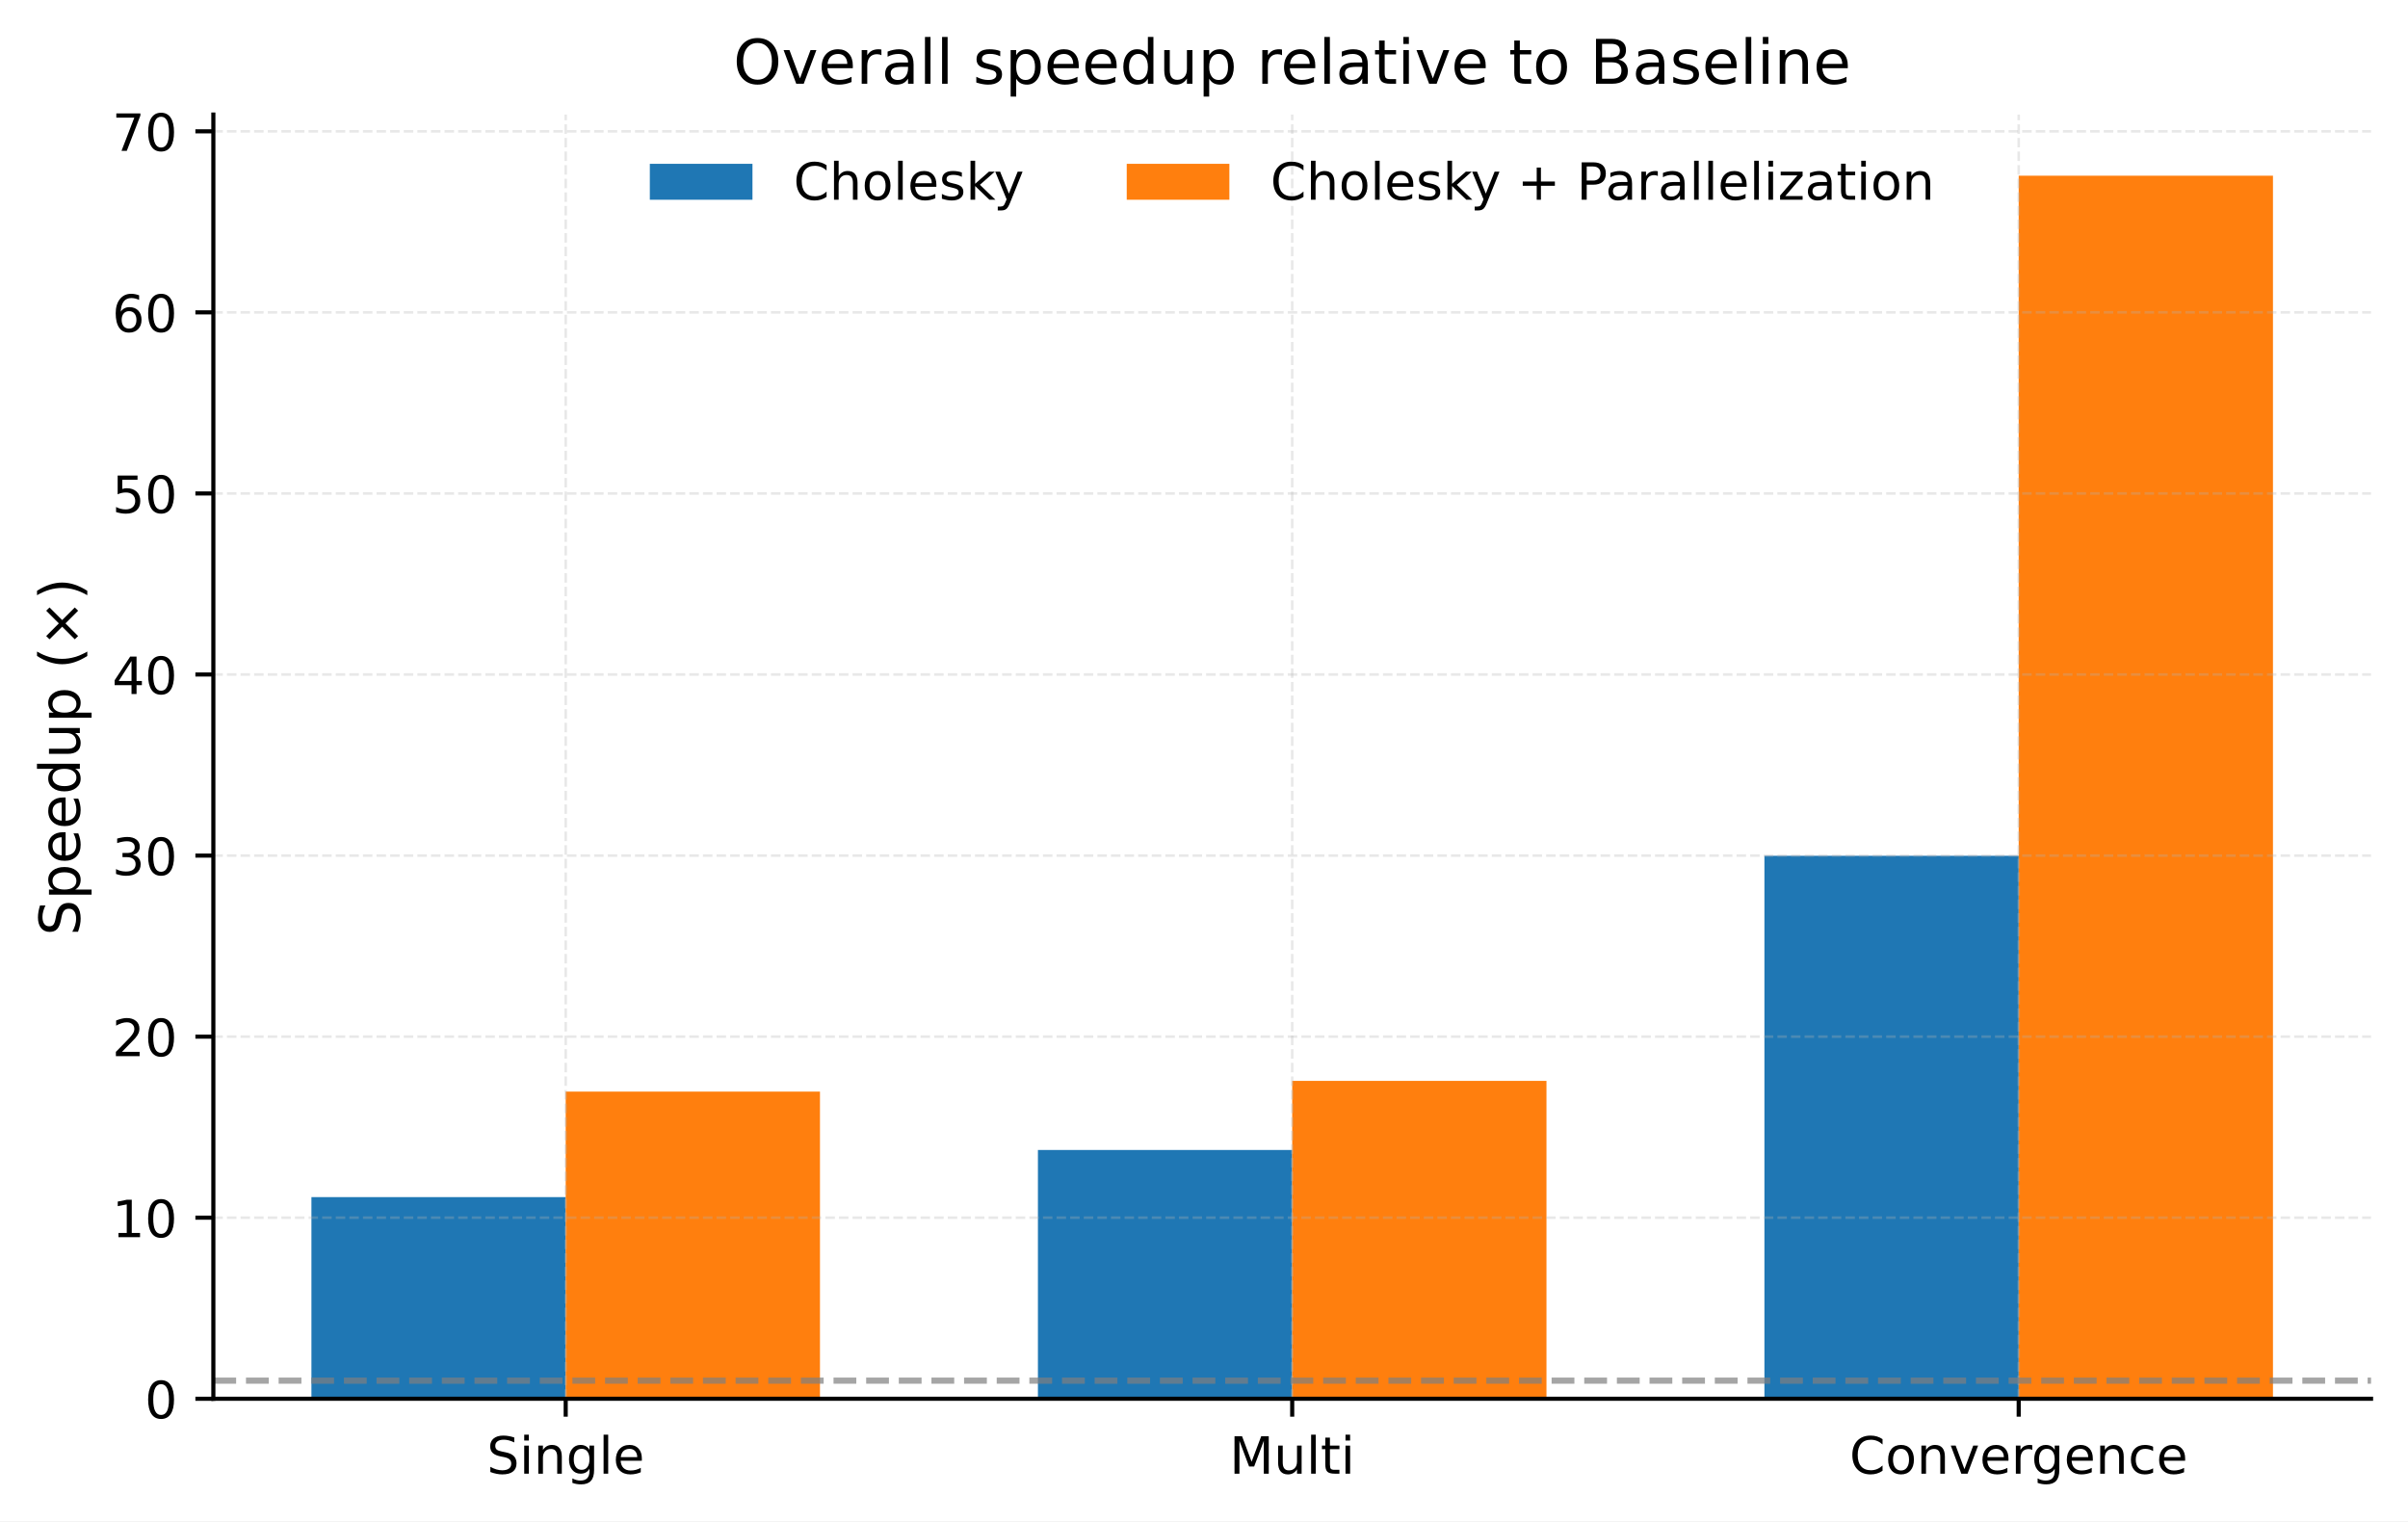
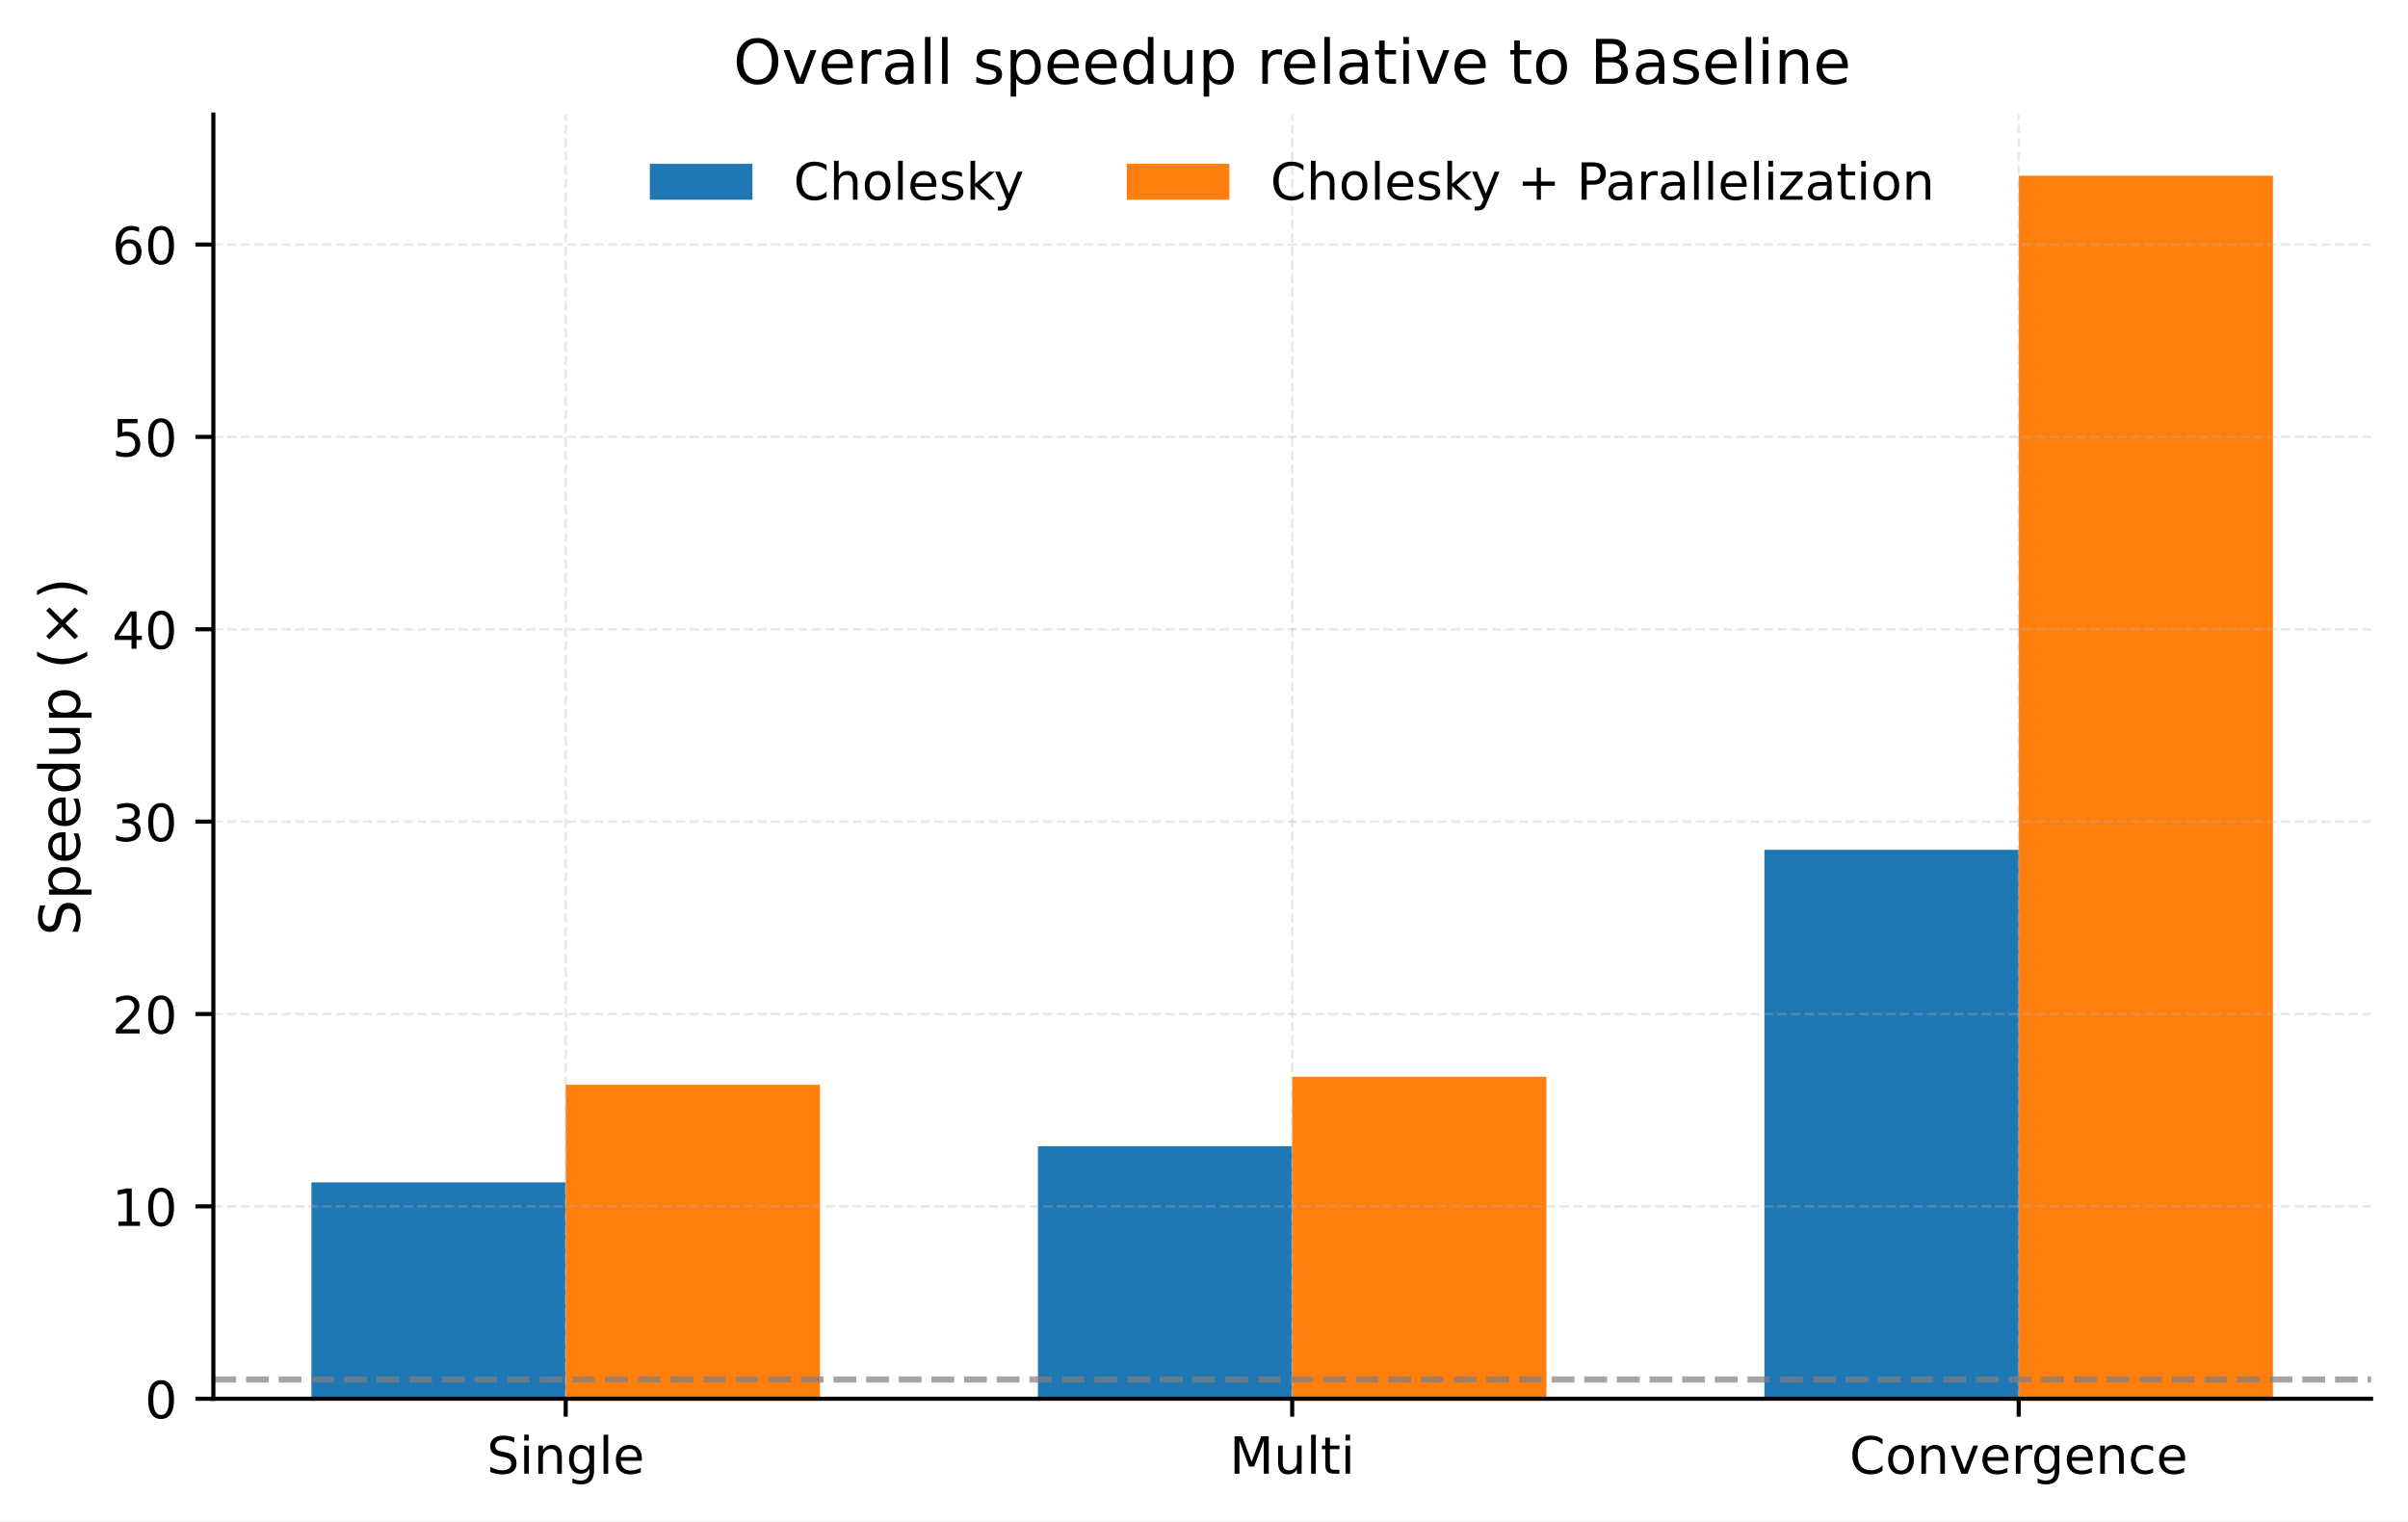
<svg xmlns="http://www.w3.org/2000/svg" xmlns:xlink="http://www.w3.org/1999/xlink" width="469.2pt" height="296.4pt" viewBox="0 0 469.2 296.4" version="1.1">
  <defs>
    <style type="text/css">*{stroke-linejoin: round; stroke-linecap: butt}</style>
  </defs>
  <g id="figure_1">
    <g id="patch_1">
      <path d="M 0 296.4  L 469.2 296.4  L 469.2 0  L 0 0  z " style="fill: #ffffff" />
    </g>
    <g id="axes_1">
      <g id="patch_2">
        <path d="M 41.571 272.521  L 462 272.521  L 462 22.318  L 41.571 22.318  z " style="fill: #ffffff" />
      </g>
      <g id="patch_3">
-         <path d="M 60.681 272.521  L 110.227 272.521  L 110.227 233.241  L 60.681 233.241  z " clip-path="url(#p37a4638098)" style="fill: #1f77b4" />
+         <path d="M 60.681 272.521  L 110.227 272.521  L 110.227 230.356  L 60.681 230.356  z " clip-path="url(#p28ff44ff56)" style="fill: #1f77b4" />
      </g>
      <g id="patch_4">
-         <path d="M 202.24 272.521  L 251.785 272.521  L 251.785 224.055  L 202.24 224.055  z " clip-path="url(#p37a4638098)" style="fill: #1f77b4" />
+         <path d="M 202.24 272.521  L 251.785 272.521  L 251.785 223.317  L 202.24 223.317  z " clip-path="url(#p28ff44ff56)" style="fill: #1f77b4" />
      </g>
      <g id="patch_5">
-         <path d="M 343.798 272.521  L 393.344 272.521  L 393.344 166.73  L 343.798 166.73  z " clip-path="url(#p37a4638098)" style="fill: #1f77b4" />
+         <path d="M 343.798 272.521  L 393.344 272.521  L 393.344 165.577  L 343.798 165.577  z " clip-path="url(#p28ff44ff56)" style="fill: #1f77b4" />
      </g>
      <g id="patch_6">
-         <path d="M 110.227 272.521  L 159.772 272.521  L 159.772 212.679  L 110.227 212.679  z " clip-path="url(#p37a4638098)" style="fill: #ff7f0e" />
+         <path d="M 110.227 272.521  L 159.772 272.521  L 159.772 211.353  L 110.227 211.353  z " clip-path="url(#p28ff44ff56)" style="fill: #ff7f0e" />
      </g>
      <g id="patch_7">
-         <path d="M 251.785 272.521  L 301.331 272.521  L 301.331 210.592  L 251.785 210.592  z " clip-path="url(#p37a4638098)" style="fill: #ff7f0e" />
+         <path d="M 251.785 272.521  L 301.331 272.521  L 301.331 209.781  L 251.785 209.781  z " clip-path="url(#p28ff44ff56)" style="fill: #ff7f0e" />
      </g>
      <g id="patch_8">
-         <path d="M 393.344 272.521  L 442.889 272.521  L 442.889 34.233  L 393.344 34.233  z " clip-path="url(#p37a4638098)" style="fill: #ff7f0e" />
+         <path d="M 393.344 272.521  L 442.889 272.521  L 442.889 34.233  L 393.344 34.233  z " clip-path="url(#p28ff44ff56)" style="fill: #ff7f0e" />
      </g>
      <g id="matplotlib.axis_1">
        <g id="xtick_1">
          <g id="line2d_1">
-             <path d="M 110.227 272.521  L 110.227 22.318  " clip-path="url(#p37a4638098)" style="fill: none; stroke-dasharray: 1.85,0.8; stroke-dashoffset: 0; stroke: #b0b0b0; stroke-opacity: 0.3; stroke-width: 0.5" />
+             <path d="M 110.227 272.521  L 110.227 22.318  " clip-path="url(#p28ff44ff56)" style="fill: none; stroke-dasharray: 1.85,0.8; stroke-dashoffset: 0; stroke: #b0b0b0; stroke-opacity: 0.3; stroke-width: 0.5" />
          </g>
          <g id="line2d_2">
            <defs>
-               <path id="m556d8bd31c" d="M 0 0  L 0 3.5  " style="stroke: #000000; stroke-width: 0.8" />
+               <path id="m6b0ab673e8" d="M 0 0  L 0 3.5  " style="stroke: #000000; stroke-width: 0.8" />
            </defs>
            <g>
-               <use xlink:href="#m556d8bd31c" x="110.227" y="272.521" style="stroke: #000000; stroke-width: 0.8" />
+               <use xlink:href="#m6b0ab673e8" x="110.227" y="272.521" style="stroke: #000000; stroke-width: 0.8" />
            </g>
          </g>
          <g id="text_1">
            <g transform="translate(94.85491 287.1198) scale(0.1 -0.1)">
              <defs>
                <path id="DejaVuSans-53" d="M 3425 4513  L 3425 3897  Q 3066 4069 2747 4153  Q 2428 4238 2131 4238  Q 1616 4238 1336 4038  Q 1056 3838 1056 3469  Q 1056 3159 1242 3001  Q 1428 2844 1947 2747  L 2328 2669  Q 3034 2534 3370 2195  Q 3706 1856 3706 1288  Q 3706 609 3251 259  Q 2797 -91 1919 -91  Q 1588 -91 1214 -16  Q 841 59 441 206  L 441 856  Q 825 641 1194 531  Q 1563 422 1919 422  Q 2459 422 2753 634  Q 3047 847 3047 1241  Q 3047 1584 2836 1778  Q 2625 1972 2144 2069  L 1759 2144  Q 1053 2284 737 2584  Q 422 2884 422 3419  Q 422 4038 858 4394  Q 1294 4750 2059 4750  Q 2388 4750 2728 4690  Q 3069 4631 3425 4513  z " transform="scale(0.015625)" />
                <path id="DejaVuSans-69" d="M 603 3500  L 1178 3500  L 1178 0  L 603 0  L 603 3500  z M 603 4863  L 1178 4863  L 1178 4134  L 603 4134  L 603 4863  z " transform="scale(0.015625)" />
                <path id="DejaVuSans-6e" d="M 3513 2113  L 3513 0  L 2938 0  L 2938 2094  Q 2938 2591 2744 2837  Q 2550 3084 2163 3084  Q 1697 3084 1428 2787  Q 1159 2491 1159 1978  L 1159 0  L 581 0  L 581 3500  L 1159 3500  L 1159 2956  Q 1366 3272 1645 3428  Q 1925 3584 2291 3584  Q 2894 3584 3203 3211  Q 3513 2838 3513 2113  z " transform="scale(0.015625)" />
                <path id="DejaVuSans-67" d="M 2906 1791  Q 2906 2416 2648 2759  Q 2391 3103 1925 3103  Q 1463 3103 1205 2759  Q 947 2416 947 1791  Q 947 1169 1205 825  Q 1463 481 1925 481  Q 2391 481 2648 825  Q 2906 1169 2906 1791  z M 3481 434  Q 3481 -459 3084 -895  Q 2688 -1331 1869 -1331  Q 1566 -1331 1297 -1286  Q 1028 -1241 775 -1147  L 775 -588  Q 1028 -725 1275 -790  Q 1522 -856 1778 -856  Q 2344 -856 2625 -561  Q 2906 -266 2906 331  L 2906 616  Q 2728 306 2450 153  Q 2172 0 1784 0  Q 1141 0 747 490  Q 353 981 353 1791  Q 353 2603 747 3093  Q 1141 3584 1784 3584  Q 2172 3584 2450 3431  Q 2728 3278 2906 2969  L 2906 3500  L 3481 3500  L 3481 434  z " transform="scale(0.015625)" />
                <path id="DejaVuSans-6c" d="M 603 4863  L 1178 4863  L 1178 0  L 603 0  L 603 4863  z " transform="scale(0.015625)" />
                <path id="DejaVuSans-65" d="M 3597 1894  L 3597 1613  L 953 1613  Q 991 1019 1311 708  Q 1631 397 2203 397  Q 2534 397 2845 478  Q 3156 559 3463 722  L 3463 178  Q 3153 47 2828 -22  Q 2503 -91 2169 -91  Q 1331 -91 842 396  Q 353 884 353 1716  Q 353 2575 817 3079  Q 1281 3584 2069 3584  Q 2775 3584 3186 3129  Q 3597 2675 3597 1894  z M 3022 2063  Q 3016 2534 2758 2815  Q 2500 3097 2075 3097  Q 1594 3097 1305 2825  Q 1016 2553 972 2059  L 3022 2063  z " transform="scale(0.015625)" />
              </defs>
              <use xlink:href="#DejaVuSans-53" />
              <use xlink:href="#DejaVuSans-69" x="63.477" />
              <use xlink:href="#DejaVuSans-6e" x="91.26" />
              <use xlink:href="#DejaVuSans-67" x="154.639" />
              <use xlink:href="#DejaVuSans-6c" x="218.115" />
              <use xlink:href="#DejaVuSans-65" x="245.898" />
            </g>
          </g>
        </g>
        <g id="xtick_2">
          <g id="line2d_3">
-             <path d="M 251.785 272.521  L 251.785 22.318  " clip-path="url(#p37a4638098)" style="fill: none; stroke-dasharray: 1.85,0.8; stroke-dashoffset: 0; stroke: #b0b0b0; stroke-opacity: 0.3; stroke-width: 0.5" />
+             <path d="M 251.785 272.521  L 251.785 22.318  " clip-path="url(#p28ff44ff56)" style="fill: none; stroke-dasharray: 1.85,0.8; stroke-dashoffset: 0; stroke: #b0b0b0; stroke-opacity: 0.3; stroke-width: 0.5" />
          </g>
          <g id="line2d_4">
            <g>
-               <use xlink:href="#m556d8bd31c" x="251.785" y="272.521" style="stroke: #000000; stroke-width: 0.8" />
+               <use xlink:href="#m6b0ab673e8" x="251.785" y="272.521" style="stroke: #000000; stroke-width: 0.8" />
            </g>
          </g>
          <g id="text_2">
            <g transform="translate(239.5641 287.1198) scale(0.1 -0.1)">
              <defs>
                <path id="DejaVuSans-4d" d="M 628 4666  L 1569 4666  L 2759 1491  L 3956 4666  L 4897 4666  L 4897 0  L 4281 0  L 4281 4097  L 3078 897  L 2444 897  L 1241 4097  L 1241 0  L 628 0  L 628 4666  z " transform="scale(0.015625)" />
                <path id="DejaVuSans-75" d="M 544 1381  L 544 3500  L 1119 3500  L 1119 1403  Q 1119 906 1312 657  Q 1506 409 1894 409  Q 2359 409 2629 706  Q 2900 1003 2900 1516  L 2900 3500  L 3475 3500  L 3475 0  L 2900 0  L 2900 538  Q 2691 219 2414 64  Q 2138 -91 1772 -91  Q 1169 -91 856 284  Q 544 659 544 1381  z M 1991 3584  L 1991 3584  z " transform="scale(0.015625)" />
                <path id="DejaVuSans-74" d="M 1172 4494  L 1172 3500  L 2356 3500  L 2356 3053  L 1172 3053  L 1172 1153  Q 1172 725 1289 603  Q 1406 481 1766 481  L 2356 481  L 2356 0  L 1766 0  Q 1100 0 847 248  Q 594 497 594 1153  L 594 3053  L 172 3053  L 172 3500  L 594 3500  L 594 4494  L 1172 4494  z " transform="scale(0.015625)" />
              </defs>
              <use xlink:href="#DejaVuSans-4d" />
              <use xlink:href="#DejaVuSans-75" x="86.279" />
              <use xlink:href="#DejaVuSans-6c" x="149.658" />
              <use xlink:href="#DejaVuSans-74" x="177.441" />
              <use xlink:href="#DejaVuSans-69" x="216.65" />
            </g>
          </g>
        </g>
        <g id="xtick_3">
          <g id="line2d_5">
-             <path d="M 393.344 272.521  L 393.344 22.318  " clip-path="url(#p37a4638098)" style="fill: none; stroke-dasharray: 1.85,0.8; stroke-dashoffset: 0; stroke: #b0b0b0; stroke-opacity: 0.3; stroke-width: 0.5" />
+             <path d="M 393.344 272.521  L 393.344 22.318  " clip-path="url(#p28ff44ff56)" style="fill: none; stroke-dasharray: 1.85,0.8; stroke-dashoffset: 0; stroke: #b0b0b0; stroke-opacity: 0.3; stroke-width: 0.5" />
          </g>
          <g id="line2d_6">
            <g>
-               <use xlink:href="#m556d8bd31c" x="393.344" y="272.521" style="stroke: #000000; stroke-width: 0.8" />
+               <use xlink:href="#m6b0ab673e8" x="393.344" y="272.521" style="stroke: #000000; stroke-width: 0.8" />
            </g>
          </g>
          <g id="text_3">
            <g transform="translate(360.3749 287.1198) scale(0.1 -0.1)">
              <defs>
                <path id="DejaVuSans-43" d="M 4122 4306  L 4122 3641  Q 3803 3938 3442 4084  Q 3081 4231 2675 4231  Q 1875 4231 1450 3742  Q 1025 3253 1025 2328  Q 1025 1406 1450 917  Q 1875 428 2675 428  Q 3081 428 3442 575  Q 3803 722 4122 1019  L 4122 359  Q 3791 134 3420 21  Q 3050 -91 2638 -91  Q 1578 -91 968 557  Q 359 1206 359 2328  Q 359 3453 968 4101  Q 1578 4750 2638 4750  Q 3056 4750 3426 4639  Q 3797 4528 4122 4306  z " transform="scale(0.015625)" />
                <path id="DejaVuSans-6f" d="M 1959 3097  Q 1497 3097 1228 2736  Q 959 2375 959 1747  Q 959 1119 1226 758  Q 1494 397 1959 397  Q 2419 397 2687 759  Q 2956 1122 2956 1747  Q 2956 2369 2687 2733  Q 2419 3097 1959 3097  z M 1959 3584  Q 2709 3584 3137 3096  Q 3566 2609 3566 1747  Q 3566 888 3137 398  Q 2709 -91 1959 -91  Q 1206 -91 779 398  Q 353 888 353 1747  Q 353 2609 779 3096  Q 1206 3584 1959 3584  z " transform="scale(0.015625)" />
                <path id="DejaVuSans-76" d="M 191 3500  L 800 3500  L 1894 563  L 2988 3500  L 3597 3500  L 2284 0  L 1503 0  L 191 3500  z " transform="scale(0.015625)" />
                <path id="DejaVuSans-72" d="M 2631 2963  Q 2534 3019 2420 3045  Q 2306 3072 2169 3072  Q 1681 3072 1420 2755  Q 1159 2438 1159 1844  L 1159 0  L 581 0  L 581 3500  L 1159 3500  L 1159 2956  Q 1341 3275 1631 3429  Q 1922 3584 2338 3584  Q 2397 3584 2469 3576  Q 2541 3569 2628 3553  L 2631 2963  z " transform="scale(0.015625)" />
                <path id="DejaVuSans-63" d="M 3122 3366  L 3122 2828  Q 2878 2963 2633 3030  Q 2388 3097 2138 3097  Q 1578 3097 1268 2742  Q 959 2388 959 1747  Q 959 1106 1268 751  Q 1578 397 2138 397  Q 2388 397 2633 464  Q 2878 531 3122 666  L 3122 134  Q 2881 22 2623 -34  Q 2366 -91 2075 -91  Q 1284 -91 818 406  Q 353 903 353 1747  Q 353 2603 823 3093  Q 1294 3584 2113 3584  Q 2378 3584 2631 3529  Q 2884 3475 3122 3366  z " transform="scale(0.015625)" />
              </defs>
              <use xlink:href="#DejaVuSans-43" />
              <use xlink:href="#DejaVuSans-6f" x="69.824" />
              <use xlink:href="#DejaVuSans-6e" x="131.006" />
              <use xlink:href="#DejaVuSans-76" x="194.385" />
              <use xlink:href="#DejaVuSans-65" x="253.564" />
              <use xlink:href="#DejaVuSans-72" x="315.088" />
              <use xlink:href="#DejaVuSans-67" x="354.451" />
              <use xlink:href="#DejaVuSans-65" x="417.928" />
              <use xlink:href="#DejaVuSans-6e" x="479.451" />
              <use xlink:href="#DejaVuSans-63" x="542.83" />
              <use xlink:href="#DejaVuSans-65" x="597.811" />
            </g>
          </g>
        </g>
      </g>
      <g id="matplotlib.axis_2">
        <g id="ytick_1">
          <g id="line2d_7">
-             <path d="M 41.571 272.521  L 462 272.521  " clip-path="url(#p37a4638098)" style="fill: none; stroke-dasharray: 1.85,0.8; stroke-dashoffset: 0; stroke: #b0b0b0; stroke-opacity: 0.3; stroke-width: 0.5" />
+             <path d="M 41.571 272.521  L 462 272.521  " clip-path="url(#p28ff44ff56)" style="fill: none; stroke-dasharray: 1.85,0.8; stroke-dashoffset: 0; stroke: #b0b0b0; stroke-opacity: 0.3; stroke-width: 0.5" />
          </g>
          <g id="line2d_8">
            <defs>
-               <path id="m873e693774" d="M 0 0  L -3.5 0  " style="stroke: #000000; stroke-width: 0.8" />
+               <path id="m12ad2d7bc4" d="M 0 0  L -3.5 0  " style="stroke: #000000; stroke-width: 0.8" />
            </defs>
            <g>
-               <use xlink:href="#m873e693774" x="41.571" y="272.521" style="stroke: #000000; stroke-width: 0.8" />
+               <use xlink:href="#m12ad2d7bc4" x="41.571" y="272.521" style="stroke: #000000; stroke-width: 0.8" />
            </g>
          </g>
          <g id="text_4">
            <g transform="translate(28.20844 276.3206) scale(0.1 -0.1)">
              <defs>
                <path id="DejaVuSans-30" d="M 2034 4250  Q 1547 4250 1301 3770  Q 1056 3291 1056 2328  Q 1056 1369 1301 889  Q 1547 409 2034 409  Q 2525 409 2770 889  Q 3016 1369 3016 2328  Q 3016 3291 2770 3770  Q 2525 4250 2034 4250  z M 2034 4750  Q 2819 4750 3233 4129  Q 3647 3509 3647 2328  Q 3647 1150 3233 529  Q 2819 -91 2034 -91  Q 1250 -91 836 529  Q 422 1150 422 2328  Q 422 3509 836 4129  Q 1250 4750 2034 4750  z " transform="scale(0.015625)" />
              </defs>
              <use xlink:href="#DejaVuSans-30" />
            </g>
          </g>
        </g>
        <g id="ytick_2">
          <g id="line2d_9">
-             <path d="M 41.571 237.245  L 462 237.245  " clip-path="url(#p37a4638098)" style="fill: none; stroke-dasharray: 1.85,0.8; stroke-dashoffset: 0; stroke: #b0b0b0; stroke-opacity: 0.3; stroke-width: 0.5" />
+             <path d="M 41.571 235.041  L 462 235.041  " clip-path="url(#p28ff44ff56)" style="fill: none; stroke-dasharray: 1.85,0.8; stroke-dashoffset: 0; stroke: #b0b0b0; stroke-opacity: 0.3; stroke-width: 0.5" />
          </g>
          <g id="line2d_10">
            <g>
-               <use xlink:href="#m873e693774" x="41.571" y="237.245" style="stroke: #000000; stroke-width: 0.8" />
+               <use xlink:href="#m12ad2d7bc4" x="41.571" y="235.041" style="stroke: #000000; stroke-width: 0.8" />
            </g>
          </g>
          <g id="text_5">
-             <g transform="translate(21.84594 241.0442) scale(0.1 -0.1)">
+             <g transform="translate(21.84594 238.8407) scale(0.1 -0.1)">
              <defs>
                <path id="DejaVuSans-31" d="M 794 531  L 1825 531  L 1825 4091  L 703 3866  L 703 4441  L 1819 4666  L 2450 4666  L 2450 531  L 3481 531  L 3481 0  L 794 0  L 794 531  z " transform="scale(0.015625)" />
              </defs>
              <use xlink:href="#DejaVuSans-31" />
              <use xlink:href="#DejaVuSans-30" x="63.623" />
            </g>
          </g>
        </g>
        <g id="ytick_3">
          <g id="line2d_11">
-             <path d="M 41.571 201.969  L 462 201.969  " clip-path="url(#p37a4638098)" style="fill: none; stroke-dasharray: 1.85,0.8; stroke-dashoffset: 0; stroke: #b0b0b0; stroke-opacity: 0.3; stroke-width: 0.5" />
+             <path d="M 41.571 197.561  L 462 197.561  " clip-path="url(#p28ff44ff56)" style="fill: none; stroke-dasharray: 1.85,0.8; stroke-dashoffset: 0; stroke: #b0b0b0; stroke-opacity: 0.3; stroke-width: 0.5" />
          </g>
          <g id="line2d_12">
            <g>
-               <use xlink:href="#m873e693774" x="41.571" y="201.969" style="stroke: #000000; stroke-width: 0.8" />
+               <use xlink:href="#m12ad2d7bc4" x="41.571" y="197.561" style="stroke: #000000; stroke-width: 0.8" />
            </g>
          </g>
          <g id="text_6">
-             <g transform="translate(21.84594 205.7678) scale(0.1 -0.1)">
+             <g transform="translate(21.84594 201.3607) scale(0.1 -0.1)">
              <defs>
                <path id="DejaVuSans-32" d="M 1228 531  L 3431 531  L 3431 0  L 469 0  L 469 531  Q 828 903 1448 1529  Q 2069 2156 2228 2338  Q 2531 2678 2651 2914  Q 2772 3150 2772 3378  Q 2772 3750 2511 3984  Q 2250 4219 1831 4219  Q 1534 4219 1204 4116  Q 875 4013 500 3803  L 500 4441  Q 881 4594 1212 4672  Q 1544 4750 1819 4750  Q 2544 4750 2975 4387  Q 3406 4025 3406 3419  Q 3406 3131 3298 2873  Q 3191 2616 2906 2266  Q 2828 2175 2409 1742  Q 1991 1309 1228 531  z " transform="scale(0.015625)" />
              </defs>
              <use xlink:href="#DejaVuSans-32" />
              <use xlink:href="#DejaVuSans-30" x="63.623" />
            </g>
          </g>
        </g>
        <g id="ytick_4">
          <g id="line2d_13">
-             <path d="M 41.571 166.692  L 462 166.692  " clip-path="url(#p37a4638098)" style="fill: none; stroke-dasharray: 1.85,0.8; stroke-dashoffset: 0; stroke: #b0b0b0; stroke-opacity: 0.3; stroke-width: 0.5" />
+             <path d="M 41.571 160.082  L 462 160.082  " clip-path="url(#p28ff44ff56)" style="fill: none; stroke-dasharray: 1.85,0.8; stroke-dashoffset: 0; stroke: #b0b0b0; stroke-opacity: 0.3; stroke-width: 0.5" />
          </g>
          <g id="line2d_14">
            <g>
-               <use xlink:href="#m873e693774" x="41.571" y="166.692" style="stroke: #000000; stroke-width: 0.8" />
+               <use xlink:href="#m12ad2d7bc4" x="41.571" y="160.082" style="stroke: #000000; stroke-width: 0.8" />
            </g>
          </g>
          <g id="text_7">
-             <g transform="translate(21.84594 170.4913) scale(0.1 -0.1)">
+             <g transform="translate(21.84594 163.8807) scale(0.1 -0.1)">
              <defs>
                <path id="DejaVuSans-33" d="M 2597 2516  Q 3050 2419 3304 2112  Q 3559 1806 3559 1356  Q 3559 666 3084 287  Q 2609 -91 1734 -91  Q 1441 -91 1130 -33  Q 819 25 488 141  L 488 750  Q 750 597 1062 519  Q 1375 441 1716 441  Q 2309 441 2620 675  Q 2931 909 2931 1356  Q 2931 1769 2642 2001  Q 2353 2234 1838 2234  L 1294 2234  L 1294 2753  L 1863 2753  Q 2328 2753 2575 2939  Q 2822 3125 2822 3475  Q 2822 3834 2567 4026  Q 2313 4219 1838 4219  Q 1578 4219 1281 4162  Q 984 4106 628 3988  L 628 4550  Q 988 4650 1302 4700  Q 1616 4750 1894 4750  Q 2613 4750 3031 4423  Q 3450 4097 3450 3541  Q 3450 3153 3228 2886  Q 3006 2619 2597 2516  z " transform="scale(0.015625)" />
              </defs>
              <use xlink:href="#DejaVuSans-33" />
              <use xlink:href="#DejaVuSans-30" x="63.623" />
            </g>
          </g>
        </g>
        <g id="ytick_5">
          <g id="line2d_15">
-             <path d="M 41.571 131.416  L 462 131.416  " clip-path="url(#p37a4638098)" style="fill: none; stroke-dasharray: 1.85,0.8; stroke-dashoffset: 0; stroke: #b0b0b0; stroke-opacity: 0.3; stroke-width: 0.5" />
+             <path d="M 41.571 122.602  L 462 122.602  " clip-path="url(#p28ff44ff56)" style="fill: none; stroke-dasharray: 1.85,0.8; stroke-dashoffset: 0; stroke: #b0b0b0; stroke-opacity: 0.3; stroke-width: 0.5" />
          </g>
          <g id="line2d_16">
            <g>
-               <use xlink:href="#m873e693774" x="41.571" y="131.416" style="stroke: #000000; stroke-width: 0.8" />
+               <use xlink:href="#m12ad2d7bc4" x="41.571" y="122.602" style="stroke: #000000; stroke-width: 0.8" />
            </g>
          </g>
          <g id="text_8">
-             <g transform="translate(21.84594 135.2149) scale(0.1 -0.1)">
+             <g transform="translate(21.84594 126.4008) scale(0.1 -0.1)">
              <defs>
                <path id="DejaVuSans-34" d="M 2419 4116  L 825 1625  L 2419 1625  L 2419 4116  z M 2253 4666  L 3047 4666  L 3047 1625  L 3713 1625  L 3713 1100  L 3047 1100  L 3047 0  L 2419 0  L 2419 1100  L 313 1100  L 313 1709  L 2253 4666  z " transform="scale(0.015625)" />
              </defs>
              <use xlink:href="#DejaVuSans-34" />
              <use xlink:href="#DejaVuSans-30" x="63.623" />
            </g>
          </g>
        </g>
        <g id="ytick_6">
          <g id="line2d_17">
-             <path d="M 41.571 96.139  L 462 96.139  " clip-path="url(#p37a4638098)" style="fill: none; stroke-dasharray: 1.85,0.8; stroke-dashoffset: 0; stroke: #b0b0b0; stroke-opacity: 0.3; stroke-width: 0.5" />
+             <path d="M 41.571 85.122  L 462 85.122  " clip-path="url(#p28ff44ff56)" style="fill: none; stroke-dasharray: 1.85,0.8; stroke-dashoffset: 0; stroke: #b0b0b0; stroke-opacity: 0.3; stroke-width: 0.5" />
          </g>
          <g id="line2d_18">
            <g>
-               <use xlink:href="#m873e693774" x="41.571" y="96.139" style="stroke: #000000; stroke-width: 0.8" />
+               <use xlink:href="#m12ad2d7bc4" x="41.571" y="85.122" style="stroke: #000000; stroke-width: 0.8" />
            </g>
          </g>
          <g id="text_9">
-             <g transform="translate(21.84594 99.93846) scale(0.1 -0.1)">
+             <g transform="translate(21.84594 88.92083) scale(0.1 -0.1)">
              <defs>
                <path id="DejaVuSans-35" d="M 691 4666  L 3169 4666  L 3169 4134  L 1269 4134  L 1269 2991  Q 1406 3038 1543 3061  Q 1681 3084 1819 3084  Q 2600 3084 3056 2656  Q 3513 2228 3513 1497  Q 3513 744 3044 326  Q 2575 -91 1722 -91  Q 1428 -91 1123 -41  Q 819 9 494 109  L 494 744  Q 775 591 1075 516  Q 1375 441 1709 441  Q 2250 441 2565 725  Q 2881 1009 2881 1497  Q 2881 1984 2565 2268  Q 2250 2553 1709 2553  Q 1456 2553 1204 2497  Q 953 2441 691 2322  L 691 4666  z " transform="scale(0.015625)" />
              </defs>
              <use xlink:href="#DejaVuSans-35" />
              <use xlink:href="#DejaVuSans-30" x="63.623" />
            </g>
          </g>
        </g>
        <g id="ytick_7">
          <g id="line2d_19">
-             <path d="M 41.571 60.863  L 462 60.863  " clip-path="url(#p37a4638098)" style="fill: none; stroke-dasharray: 1.85,0.8; stroke-dashoffset: 0; stroke: #b0b0b0; stroke-opacity: 0.3; stroke-width: 0.5" />
+             <path d="M 41.571 47.642  L 462 47.642  " clip-path="url(#p28ff44ff56)" style="fill: none; stroke-dasharray: 1.85,0.8; stroke-dashoffset: 0; stroke: #b0b0b0; stroke-opacity: 0.3; stroke-width: 0.5" />
          </g>
          <g id="line2d_20">
            <g>
-               <use xlink:href="#m873e693774" x="41.571" y="60.863" style="stroke: #000000; stroke-width: 0.8" />
+               <use xlink:href="#m12ad2d7bc4" x="41.571" y="47.642" style="stroke: #000000; stroke-width: 0.8" />
            </g>
          </g>
          <g id="text_10">
-             <g transform="translate(21.84594 64.66203) scale(0.1 -0.1)">
+             <g transform="translate(21.84594 51.44088) scale(0.1 -0.1)">
              <defs>
                <path id="DejaVuSans-36" d="M 2113 2584  Q 1688 2584 1439 2293  Q 1191 2003 1191 1497  Q 1191 994 1439 701  Q 1688 409 2113 409  Q 2538 409 2786 701  Q 3034 994 3034 1497  Q 3034 2003 2786 2293  Q 2538 2584 2113 2584  z M 3366 4563  L 3366 3988  Q 3128 4100 2886 4159  Q 2644 4219 2406 4219  Q 1781 4219 1451 3797  Q 1122 3375 1075 2522  Q 1259 2794 1537 2939  Q 1816 3084 2150 3084  Q 2853 3084 3261 2657  Q 3669 2231 3669 1497  Q 3669 778 3244 343  Q 2819 -91 2113 -91  Q 1303 -91 875 529  Q 447 1150 447 2328  Q 447 3434 972 4092  Q 1497 4750 2381 4750  Q 2619 4750 2861 4703  Q 3103 4656 3366 4563  z " transform="scale(0.015625)" />
              </defs>
              <use xlink:href="#DejaVuSans-36" />
              <use xlink:href="#DejaVuSans-30" x="63.623" />
            </g>
          </g>
        </g>
-         <g id="ytick_8">
-           <g id="line2d_21">
-             <path d="M 41.571 25.586  L 462 25.586  " clip-path="url(#p37a4638098)" style="fill: none; stroke-dasharray: 1.85,0.8; stroke-dashoffset: 0; stroke: #b0b0b0; stroke-opacity: 0.3; stroke-width: 0.5" />
-           </g>
-           <g id="line2d_22">
-             <g>
-               <use xlink:href="#m873e693774" x="41.571" y="25.586" style="stroke: #000000; stroke-width: 0.8" />
-             </g>
-           </g>
-           <g id="text_11">
-             <g transform="translate(21.84594 29.3856) scale(0.1 -0.1)">
-               <defs>
-                 <path id="DejaVuSans-37" d="M 525 4666  L 3525 4666  L 3525 4397  L 1831 0  L 1172 0  L 2766 4134  L 525 4134  L 525 4666  z " transform="scale(0.015625)" />
-               </defs>
-               <use xlink:href="#DejaVuSans-37" />
-               <use xlink:href="#DejaVuSans-30" x="63.623" />
-             </g>
-           </g>
-         </g>
-         <g id="text_12">
+         <g id="text_11">
          <g transform="translate(15.55828 182.2889) rotate(-90) scale(0.11 -0.11)">
            <defs>
              <path id="DejaVuSans-70" d="M 1159 525  L 1159 -1331  L 581 -1331  L 581 3500  L 1159 3500  L 1159 2969  Q 1341 3281 1617 3432  Q 1894 3584 2278 3584  Q 2916 3584 3314 3078  Q 3713 2572 3713 1747  Q 3713 922 3314 415  Q 2916 -91 2278 -91  Q 1894 -91 1617 61  Q 1341 213 1159 525  z M 3116 1747  Q 3116 2381 2855 2742  Q 2594 3103 2138 3103  Q 1681 3103 1420 2742  Q 1159 2381 1159 1747  Q 1159 1113 1420 752  Q 1681 391 2138 391  Q 2594 391 2855 752  Q 3116 1113 3116 1747  z " transform="scale(0.015625)" />
              <path id="DejaVuSans-64" d="M 2906 2969  L 2906 4863  L 3481 4863  L 3481 0  L 2906 0  L 2906 525  Q 2725 213 2448 61  Q 2172 -91 1784 -91  Q 1150 -91 751 415  Q 353 922 353 1747  Q 353 2572 751 3078  Q 1150 3584 1784 3584  Q 2172 3584 2448 3432  Q 2725 3281 2906 2969  z M 947 1747  Q 947 1113 1208 752  Q 1469 391 1925 391  Q 2381 391 2643 752  Q 2906 1113 2906 1747  Q 2906 2381 2643 2742  Q 2381 3103 1925 3103  Q 1469 3103 1208 2742  Q 947 2381 947 1747  z " transform="scale(0.015625)" />
              <path id="DejaVuSans-20" transform="scale(0.015625)" />
              <path id="DejaVuSans-28" d="M 1984 4856  Q 1566 4138 1362 3434  Q 1159 2731 1159 2009  Q 1159 1288 1364 580  Q 1569 -128 1984 -844  L 1484 -844  Q 1016 -109 783 600  Q 550 1309 550 2009  Q 550 2706 781 3412  Q 1013 4119 1484 4856  L 1984 4856  z " transform="scale(0.015625)" />
              <path id="DejaVuSans-d7" d="M 4488 3438  L 3059 2003  L 4488 575  L 4116 197  L 2681 1631  L 1247 197  L 878 575  L 2303 2003  L 878 3438  L 1247 3816  L 2681 2381  L 4116 3816  L 4488 3438  z " transform="scale(0.015625)" />
              <path id="DejaVuSans-29" d="M 513 4856  L 1013 4856  Q 1481 4119 1714 3412  Q 1947 2706 1947 2009  Q 1947 1309 1714 600  Q 1481 -109 1013 -844  L 513 -844  Q 928 -128 1133 580  Q 1338 1288 1338 2009  Q 1338 2731 1133 3434  Q 928 4138 513 4856  z " transform="scale(0.015625)" />
            </defs>
            <use xlink:href="#DejaVuSans-53" />
            <use xlink:href="#DejaVuSans-70" x="63.477" />
            <use xlink:href="#DejaVuSans-65" x="126.953" />
            <use xlink:href="#DejaVuSans-65" x="188.477" />
            <use xlink:href="#DejaVuSans-64" x="250" />
            <use xlink:href="#DejaVuSans-75" x="313.477" />
            <use xlink:href="#DejaVuSans-70" x="376.855" />
            <use xlink:href="#DejaVuSans-20" x="440.332" />
            <use xlink:href="#DejaVuSans-28" x="472.119" />
            <use xlink:href="#DejaVuSans-d7" x="511.133" />
            <use xlink:href="#DejaVuSans-29" x="594.922" />
          </g>
        </g>
      </g>
-       <g id="line2d_23">
-         <path d="M 41.571 268.994  L 462 268.994  " clip-path="url(#p37a4638098)" style="fill: none; stroke-dasharray: 4.44,1.92; stroke-dashoffset: 0; stroke: #808080; stroke-opacity: 0.7; stroke-width: 1.2" />
+       <g id="line2d_21">
+         <path d="M 41.571 268.773  L 462 268.773  " clip-path="url(#p28ff44ff56)" style="fill: none; stroke-dasharray: 4.44,1.92; stroke-dashoffset: 0; stroke: #808080; stroke-opacity: 0.7; stroke-width: 1.2" />
      </g>
      <g id="patch_9">
        <path d="M 41.571 272.521  L 41.571 22.318  " style="fill: none; stroke: #000000; stroke-width: 0.8; stroke-linejoin: miter; stroke-linecap: square" />
      </g>
      <g id="patch_10">
        <path d="M 41.571 272.521  L 462 272.521  " style="fill: none; stroke: #000000; stroke-width: 0.8; stroke-linejoin: miter; stroke-linecap: square" />
      </g>
-       <g id="text_13">
+       <g id="text_12">
        <g transform="translate(142.8834 16.31812) scale(0.12 -0.12)">
          <defs>
            <path id="DejaVuSans-4f" d="M 2522 4238  Q 1834 4238 1429 3725  Q 1025 3213 1025 2328  Q 1025 1447 1429 934  Q 1834 422 2522 422  Q 3209 422 3611 934  Q 4013 1447 4013 2328  Q 4013 3213 3611 3725  Q 3209 4238 2522 4238  z M 2522 4750  Q 3503 4750 4090 4092  Q 4678 3434 4678 2328  Q 4678 1225 4090 567  Q 3503 -91 2522 -91  Q 1538 -91 948 565  Q 359 1222 359 2328  Q 359 3434 948 4092  Q 1538 4750 2522 4750  z " transform="scale(0.015625)" />
            <path id="DejaVuSans-61" d="M 2194 1759  Q 1497 1759 1228 1600  Q 959 1441 959 1056  Q 959 750 1161 570  Q 1363 391 1709 391  Q 2188 391 2477 730  Q 2766 1069 2766 1631  L 2766 1759  L 2194 1759  z M 3341 1997  L 3341 0  L 2766 0  L 2766 531  Q 2569 213 2275 61  Q 1981 -91 1556 -91  Q 1019 -91 701 211  Q 384 513 384 1019  Q 384 1609 779 1909  Q 1175 2209 1959 2209  L 2766 2209  L 2766 2266  Q 2766 2663 2505 2880  Q 2244 3097 1772 3097  Q 1472 3097 1187 3025  Q 903 2953 641 2809  L 641 3341  Q 956 3463 1253 3523  Q 1550 3584 1831 3584  Q 2591 3584 2966 3190  Q 3341 2797 3341 1997  z " transform="scale(0.015625)" />
            <path id="DejaVuSans-73" d="M 2834 3397  L 2834 2853  Q 2591 2978 2328 3040  Q 2066 3103 1784 3103  Q 1356 3103 1142 2972  Q 928 2841 928 2578  Q 928 2378 1081 2264  Q 1234 2150 1697 2047  L 1894 2003  Q 2506 1872 2764 1633  Q 3022 1394 3022 966  Q 3022 478 2636 193  Q 2250 -91 1575 -91  Q 1294 -91 989 -36  Q 684 19 347 128  L 347 722  Q 666 556 975 473  Q 1284 391 1588 391  Q 1994 391 2212 530  Q 2431 669 2431 922  Q 2431 1156 2273 1281  Q 2116 1406 1581 1522  L 1381 1569  Q 847 1681 609 1914  Q 372 2147 372 2553  Q 372 3047 722 3315  Q 1072 3584 1716 3584  Q 2034 3584 2315 3537  Q 2597 3491 2834 3397  z " transform="scale(0.015625)" />
            <path id="DejaVuSans-42" d="M 1259 2228  L 1259 519  L 2272 519  Q 2781 519 3026 730  Q 3272 941 3272 1375  Q 3272 1813 3026 2020  Q 2781 2228 2272 2228  L 1259 2228  z M 1259 4147  L 1259 2741  L 2194 2741  Q 2656 2741 2882 2914  Q 3109 3088 3109 3444  Q 3109 3797 2882 3972  Q 2656 4147 2194 4147  L 1259 4147  z M 628 4666  L 2241 4666  Q 2963 4666 3353 4366  Q 3744 4066 3744 3513  Q 3744 3084 3544 2831  Q 3344 2578 2956 2516  Q 3422 2416 3680 2098  Q 3938 1781 3938 1306  Q 3938 681 3513 340  Q 3088 0 2303 0  L 628 0  L 628 4666  z " transform="scale(0.015625)" />
          </defs>
          <use xlink:href="#DejaVuSans-4f" />
          <use xlink:href="#DejaVuSans-76" x="78.711" />
          <use xlink:href="#DejaVuSans-65" x="137.891" />
          <use xlink:href="#DejaVuSans-72" x="199.414" />
          <use xlink:href="#DejaVuSans-61" x="240.527" />
          <use xlink:href="#DejaVuSans-6c" x="301.807" />
          <use xlink:href="#DejaVuSans-6c" x="329.59" />
          <use xlink:href="#DejaVuSans-20" x="357.373" />
          <use xlink:href="#DejaVuSans-73" x="389.16" />
          <use xlink:href="#DejaVuSans-70" x="441.26" />
          <use xlink:href="#DejaVuSans-65" x="504.736" />
          <use xlink:href="#DejaVuSans-65" x="566.26" />
          <use xlink:href="#DejaVuSans-64" x="627.783" />
          <use xlink:href="#DejaVuSans-75" x="691.26" />
          <use xlink:href="#DejaVuSans-70" x="754.639" />
          <use xlink:href="#DejaVuSans-20" x="818.115" />
          <use xlink:href="#DejaVuSans-72" x="849.902" />
          <use xlink:href="#DejaVuSans-65" x="888.766" />
          <use xlink:href="#DejaVuSans-6c" x="950.289" />
          <use xlink:href="#DejaVuSans-61" x="978.072" />
          <use xlink:href="#DejaVuSans-74" x="1039.352" />
          <use xlink:href="#DejaVuSans-69" x="1078.561" />
          <use xlink:href="#DejaVuSans-76" x="1106.344" />
          <use xlink:href="#DejaVuSans-65" x="1165.523" />
          <use xlink:href="#DejaVuSans-20" x="1227.047" />
          <use xlink:href="#DejaVuSans-74" x="1258.834" />
          <use xlink:href="#DejaVuSans-6f" x="1298.043" />
          <use xlink:href="#DejaVuSans-20" x="1359.225" />
          <use xlink:href="#DejaVuSans-42" x="1391.012" />
          <use xlink:href="#DejaVuSans-61" x="1459.615" />
          <use xlink:href="#DejaVuSans-73" x="1520.895" />
          <use xlink:href="#DejaVuSans-65" x="1572.994" />
          <use xlink:href="#DejaVuSans-6c" x="1634.518" />
          <use xlink:href="#DejaVuSans-69" x="1662.301" />
          <use xlink:href="#DejaVuSans-6e" x="1690.084" />
          <use xlink:href="#DejaVuSans-65" x="1753.463" />
        </g>
      </g>
      <g id="legend_1">
        <g id="patch_11">
          <path d="M 126.619 38.917  L 146.619 38.917  L 146.619 31.917  L 126.619 31.917  z " style="fill: #1f77b4" />
        </g>
-         <g id="text_14">
+         <g id="text_13">
          <g transform="translate(154.6188 38.91656) scale(0.1 -0.1)">
            <defs>
              <path id="DejaVuSans-68" d="M 3513 2113  L 3513 0  L 2938 0  L 2938 2094  Q 2938 2591 2744 2837  Q 2550 3084 2163 3084  Q 1697 3084 1428 2787  Q 1159 2491 1159 1978  L 1159 0  L 581 0  L 581 4863  L 1159 4863  L 1159 2956  Q 1366 3272 1645 3428  Q 1925 3584 2291 3584  Q 2894 3584 3203 3211  Q 3513 2838 3513 2113  z " transform="scale(0.015625)" />
              <path id="DejaVuSans-6b" d="M 581 4863  L 1159 4863  L 1159 1991  L 2875 3500  L 3609 3500  L 1753 1863  L 3688 0  L 2938 0  L 1159 1709  L 1159 0  L 581 0  L 581 4863  z " transform="scale(0.015625)" />
              <path id="DejaVuSans-79" d="M 2059 -325  Q 1816 -950 1584 -1140  Q 1353 -1331 966 -1331  L 506 -1331  L 506 -850  L 844 -850  Q 1081 -850 1212 -737  Q 1344 -625 1503 -206  L 1606 56  L 191 3500  L 800 3500  L 1894 763  L 2988 3500  L 3597 3500  L 2059 -325  z " transform="scale(0.015625)" />
            </defs>
            <use xlink:href="#DejaVuSans-43" />
            <use xlink:href="#DejaVuSans-68" x="69.824" />
            <use xlink:href="#DejaVuSans-6f" x="133.203" />
            <use xlink:href="#DejaVuSans-6c" x="194.385" />
            <use xlink:href="#DejaVuSans-65" x="222.168" />
            <use xlink:href="#DejaVuSans-73" x="283.691" />
            <use xlink:href="#DejaVuSans-6b" x="335.791" />
            <use xlink:href="#DejaVuSans-79" x="390.076" />
          </g>
        </g>
        <g id="patch_12">
          <path d="M 219.545 38.917  L 239.545 38.917  L 239.545 31.917  L 219.545 31.917  z " style="fill: #ff7f0e" />
        </g>
-         <g id="text_15">
+         <g id="text_14">
          <g transform="translate(247.5454 38.91656) scale(0.1 -0.1)">
            <defs>
              <path id="DejaVuSans-2b" d="M 2944 4013  L 2944 2272  L 4684 2272  L 4684 1741  L 2944 1741  L 2944 0  L 2419 0  L 2419 1741  L 678 1741  L 678 2272  L 2419 2272  L 2419 4013  L 2944 4013  z " transform="scale(0.015625)" />
              <path id="DejaVuSans-50" d="M 1259 4147  L 1259 2394  L 2053 2394  Q 2494 2394 2734 2622  Q 2975 2850 2975 3272  Q 2975 3691 2734 3919  Q 2494 4147 2053 4147  L 1259 4147  z M 628 4666  L 2053 4666  Q 2838 4666 3239 4311  Q 3641 3956 3641 3272  Q 3641 2581 3239 2228  Q 2838 1875 2053 1875  L 1259 1875  L 1259 0  L 628 0  L 628 4666  z " transform="scale(0.015625)" />
              <path id="DejaVuSans-7a" d="M 353 3500  L 3084 3500  L 3084 2975  L 922 459  L 3084 459  L 3084 0  L 275 0  L 275 525  L 2438 3041  L 353 3041  L 353 3500  z " transform="scale(0.015625)" />
            </defs>
            <use xlink:href="#DejaVuSans-43" />
            <use xlink:href="#DejaVuSans-68" x="69.824" />
            <use xlink:href="#DejaVuSans-6f" x="133.203" />
            <use xlink:href="#DejaVuSans-6c" x="194.385" />
            <use xlink:href="#DejaVuSans-65" x="222.168" />
            <use xlink:href="#DejaVuSans-73" x="283.691" />
            <use xlink:href="#DejaVuSans-6b" x="335.791" />
            <use xlink:href="#DejaVuSans-79" x="390.076" />
            <use xlink:href="#DejaVuSans-20" x="449.256" />
            <use xlink:href="#DejaVuSans-2b" x="481.043" />
            <use xlink:href="#DejaVuSans-20" x="564.832" />
            <use xlink:href="#DejaVuSans-50" x="596.619" />
            <use xlink:href="#DejaVuSans-61" x="652.422" />
            <use xlink:href="#DejaVuSans-72" x="713.701" />
            <use xlink:href="#DejaVuSans-61" x="754.814" />
            <use xlink:href="#DejaVuSans-6c" x="816.094" />
            <use xlink:href="#DejaVuSans-6c" x="843.877" />
            <use xlink:href="#DejaVuSans-65" x="871.66" />
            <use xlink:href="#DejaVuSans-6c" x="933.184" />
            <use xlink:href="#DejaVuSans-69" x="960.967" />
            <use xlink:href="#DejaVuSans-7a" x="988.75" />
            <use xlink:href="#DejaVuSans-61" x="1041.24" />
            <use xlink:href="#DejaVuSans-74" x="1102.52" />
            <use xlink:href="#DejaVuSans-69" x="1141.729" />
            <use xlink:href="#DejaVuSans-6f" x="1169.512" />
            <use xlink:href="#DejaVuSans-6e" x="1230.693" />
          </g>
        </g>
      </g>
    </g>
  </g>
  <defs>
-     <clipPath id="p37a4638098">
+     <clipPath id="p28ff44ff56">
      <rect x="41.571" y="22.318" width="420.429" height="250.203" />
    </clipPath>
  </defs>
</svg>
